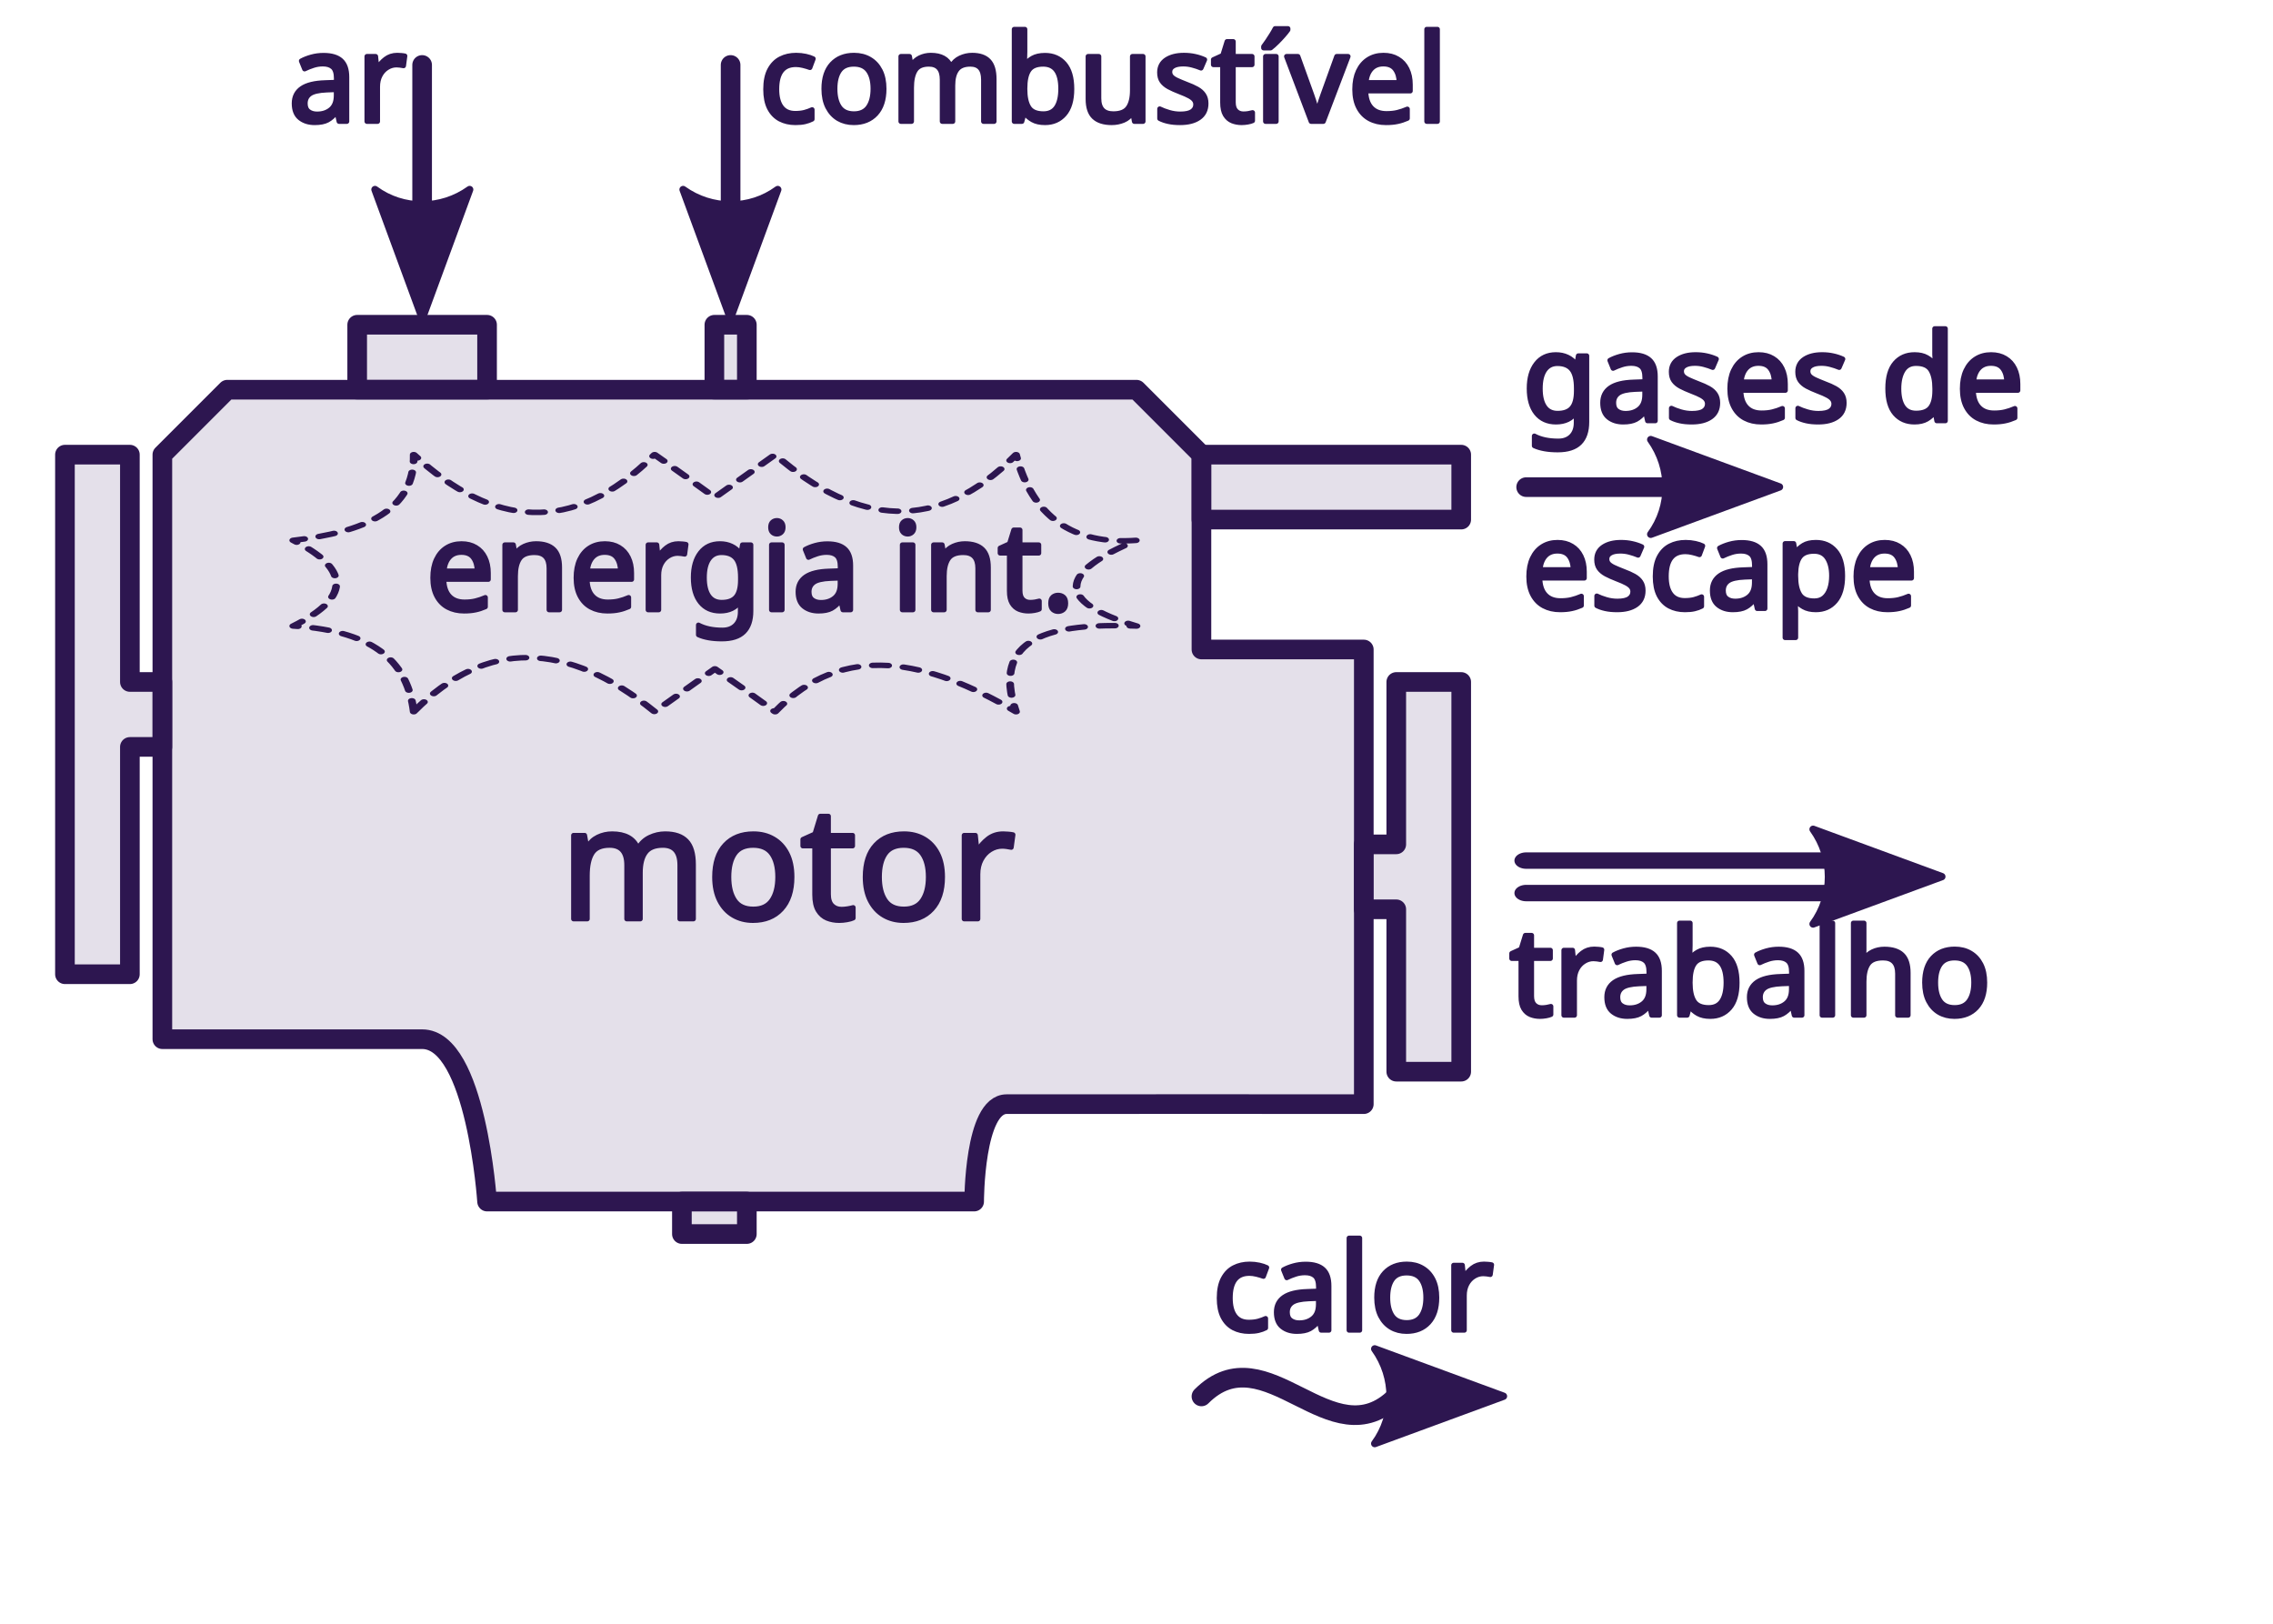
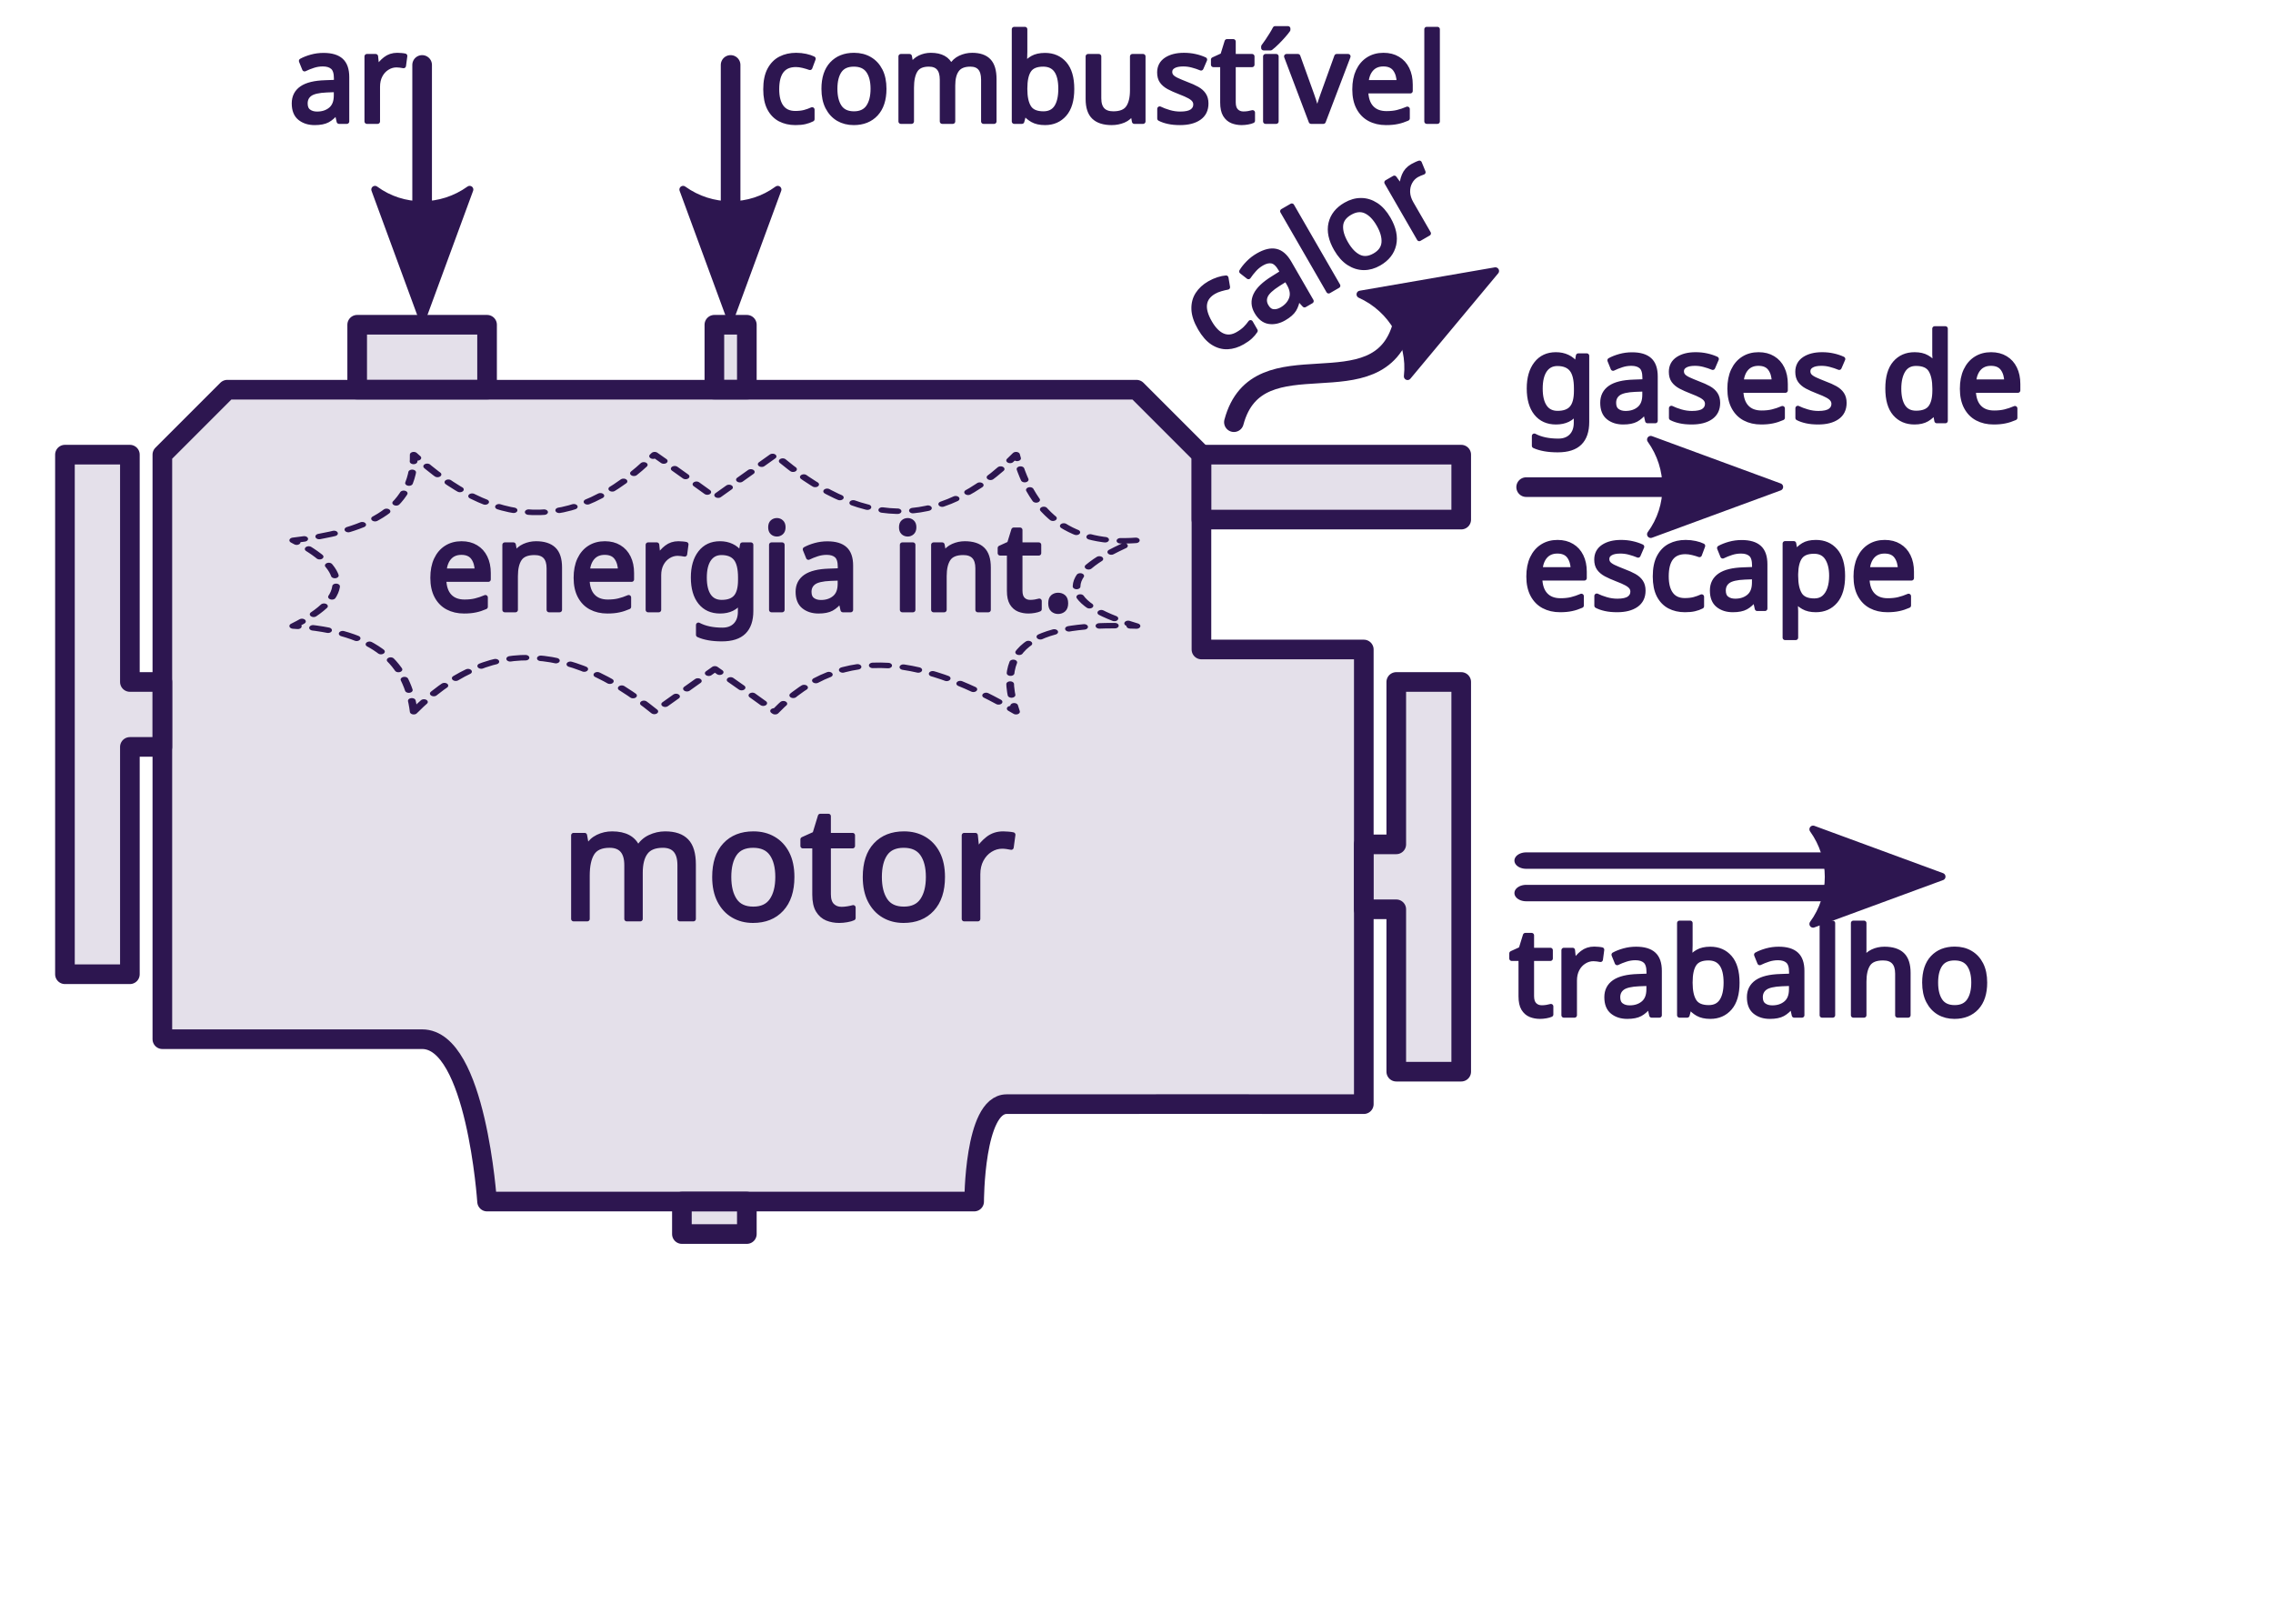
<svg xmlns="http://www.w3.org/2000/svg" width="700" height="500" viewBox="0 0 700 500" version="1.1" id="svg1097">
  <defs id="defs1091">
    <marker style="overflow:visible;" id="marker5978" refX="0.0" refY="0.0" orient="auto">
      <path transform="scale(0.6) rotate(180) translate(0,0)" d="M 8.719,4.034 L -2.207,0.016 L 8.719,-4.002 C 6.973,-1.63 6.983,1.616 8.719,4.034 z " style="fill-rule:evenodd;stroke-width:0.625;stroke-linejoin:round;stroke:#2d1650;stroke-opacity:1;fill:#2d1650;fill-opacity:1" id="path5976" />
    </marker>
    <marker style="overflow:visible;" id="marker5658" refX="0.0" refY="0.0" orient="auto">
      <path transform="scale(0.6) rotate(180) translate(0,0)" d="M 8.719,4.034 L -2.207,0.016 L 8.719,-4.002 C 6.973,-1.63 6.983,1.616 8.719,4.034 z " style="fill-rule:evenodd;stroke-width:0.625;stroke-linejoin:round;stroke:#2d1650;stroke-opacity:1;fill:#2d1650;fill-opacity:1" id="path5656" />
    </marker>
    <marker style="overflow:visible;" id="marker5547" refX="0.0" refY="0.0" orient="auto">
      <path transform="scale(0.6) rotate(180) translate(0,0)" d="M 8.719,4.034 L -2.207,0.016 L 8.719,-4.002 C 6.973,-1.63 6.983,1.616 8.719,4.034 z " style="fill-rule:evenodd;stroke-width:0.625;stroke-linejoin:round;stroke:#2d1650;stroke-opacity:1;fill:#2d1650;fill-opacity:1" id="path5545" />
    </marker>
    <marker style="overflow:visible;" id="marker5351" refX="0.0" refY="0.0" orient="auto">
      <path transform="scale(0.6) rotate(180) translate(0,0)" d="M 8.719,4.034 L -2.207,0.016 L 8.719,-4.002 C 6.973,-1.63 6.983,1.616 8.719,4.034 z " style="fill-rule:evenodd;stroke-width:0.625;stroke-linejoin:round;stroke:#2d1650;stroke-opacity:1;fill:#2d1650;fill-opacity:1" id="path5349" />
    </marker>
    <marker style="overflow:visible;" id="marker5159" refX="0.0" refY="0.0" orient="auto">
      <path transform="scale(0.6) rotate(180) translate(0,0)" d="M 8.719,4.034 L -2.207,0.016 L 8.719,-4.002 C 6.973,-1.63 6.983,1.616 8.719,4.034 z " style="fill-rule:evenodd;stroke-width:0.625;stroke-linejoin:round;stroke:#2d1650;stroke-opacity:1;fill:#2d1650;fill-opacity:1" id="path5157" />
    </marker>
    <marker style="overflow:visible;" id="marker4588" refX="0.0" refY="0.0" orient="auto">
      <path transform="scale(0.6) rotate(180) translate(0,0)" d="M 8.719,4.034 L -2.207,0.016 L 8.719,-4.002 C 6.973,-1.63 6.983,1.616 8.719,4.034 z " style="fill-rule:evenodd;stroke-width:0.625;stroke-linejoin:round;stroke:#2d1650;stroke-opacity:1;fill:#2d1650;fill-opacity:1" id="path4586" />
    </marker>
    <marker style="overflow:visible;" id="marker4470" refX="0.0" refY="0.0" orient="auto">
      <path transform="scale(0.6) rotate(180) translate(0,0)" d="M 8.719,4.034 L -2.207,0.016 L 8.719,-4.002 C 6.973,-1.63 6.983,1.616 8.719,4.034 z " style="fill-rule:evenodd;stroke-width:0.625;stroke-linejoin:round;stroke:#2d1650;stroke-opacity:1;fill:#2d1650;fill-opacity:1" id="path4468" />
    </marker>
    <marker style="overflow:visible;" id="Arrow1Send" refX="0.0" refY="0.0" orient="auto">
      <path transform="scale(0.2) rotate(180) translate(6,0)" style="fill-rule:evenodd;stroke:#502d16;stroke-width:1pt;stroke-opacity:1;fill:#502d16;fill-opacity:1" d="M 0.0,0.0 L 5.0,-5.0 L -12.5,0.0 L 5.0,5.0 L 0.0,0.0 z " id="path4111" />
    </marker>
    <marker style="overflow:visible;" id="Arrow2Mend" refX="0.0" refY="0.0" orient="auto">
      <path transform="scale(0.6) rotate(180) translate(0,0)" d="M 8.719,4.034 L -2.207,0.016 L 8.719,-4.002 C 6.973,-1.63 6.983,1.616 8.719,4.034 z " style="fill-rule:evenodd;stroke-width:0.625;stroke-linejoin:round;stroke:#502d16;stroke-opacity:1;fill:#502d16;fill-opacity:1" id="path4123" />
    </marker>
    <marker style="overflow:visible;" id="Arrow2Lend" refX="0.0" refY="0.0" orient="auto">
      <path transform="scale(1.1) rotate(180) translate(1,0)" d="M 8.719,4.034 L -2.207,0.016 L 8.719,-4.002 C 6.973,-1.63 6.983,1.616 8.719,4.034 z " style="fill-rule:evenodd;stroke-width:0.625;stroke-linejoin:round;stroke:#502d16;stroke-opacity:1;fill:#d6d6c2;fill-opacity:0.5" id="path4117" />
    </marker>
    <marker style="overflow:visible;" id="Arrow1Mend" refX="0.0" refY="0.0" orient="auto">
      <path transform="scale(0.4) rotate(180) translate(10,0)" style="fill-rule:evenodd;stroke:#502d16;stroke-width:1pt;stroke-opacity:1;fill:#d6d6c2;fill-opacity:0.5" d="M 0.0,0.0 L 5.0,-5.0 L -12.5,0.0 L 5.0,5.0 L 0.0,0.0 z " id="path4105" />
    </marker>
    <clipPath clipPathUnits="userSpaceOnUse" id="clipPath176">
      <path d="M 154.072,85.409 H 403.834 V 236.73 H 154.072 Z" id="path174" />
    </clipPath>
  </defs>
  <g id="layer1" transform="translate(0,-238.25)" style="display:none">
    <rect style="opacity:1;fill:none;fill-opacity:1;stroke:#00ffff;stroke-width:1.512;stroke-linecap:round;stroke-linejoin:round;stroke-miterlimit:4;stroke-dasharray:none;stroke-opacity:1" id="rect4660" width="10" height="40" x="100" y="220" transform="translate(170,58.24998)" />
    <rect style="opacity:1;fill:none;fill-opacity:1;stroke:#00ffff;stroke-width:1.512;stroke-linecap:round;stroke-linejoin:round;stroke-miterlimit:4;stroke-dasharray:none;stroke-opacity:1" id="rect4662" width="10" height="40" x="100" y="220" transform="translate(275,58.24998)" />
  </g>
  <g id="layer2">
    <g id="g4574" transform="translate(-150,-20)" />
    <text xml:space="preserve" style="font-size:37.333px;font-family:'SBL BibLit';-inkscape-font-specification:'SBL BibLit';display:inline;fill:#2d1650;fill-opacity:1;stroke:#2d1650;stroke-width:1.512;stroke-linecap:round;stroke-linejoin:round;stroke-miterlimit:4;stroke-dasharray:none;stroke-opacity:1" x="70" y="60" id="text4528" transform="translate(18.88284,-22.60939)">
      <tspan id="tspan4526" x="70" y="60" style="font-size:37.333px;fill:#2d1650;fill-opacity:1;stroke:#2d1650;stroke-opacity:1">ar</tspan>
    </text>
    <path style="font-variation-settings:normal;display:inline;vector-effect:none;fill:none;fill-opacity:1;stroke:#2d1650;stroke-width:6.047;stroke-linecap:round;stroke-linejoin:round;stroke-miterlimit:4;stroke-dasharray:none;stroke-dashoffset:0;stroke-opacity:1;marker-end:url(#marker4470);stop-color:#000000" d="m 280,40 v 70" id="path4094" transform="translate(-150,-20)" />
    <text xml:space="preserve" style="font-size:37.333px;font-family:'SBL BibLit';-inkscape-font-specification:'SBL BibLit';display:inline;fill:#2d1650;fill-opacity:1;stroke:#2d1650;stroke-width:1.512;stroke-linecap:round;stroke-linejoin:round;stroke-miterlimit:4;stroke-dasharray:none;stroke-opacity:1" x="70" y="60" id="text4658" transform="translate(163.7604,-22.60939)">
      <tspan id="tspan4656" x="70" y="60" style="font-size:37.333px;fill:#2d1650;fill-opacity:1;stroke:#2d1650;stroke-opacity:1">combustível</tspan>
    </text>
    <path style="font-variation-settings:normal;display:inline;vector-effect:none;fill:none;fill-opacity:1;stroke:#2d1650;stroke-width:6.047;stroke-linecap:round;stroke-linejoin:round;stroke-miterlimit:4;stroke-dasharray:none;stroke-dashoffset:0;stroke-opacity:1;marker-end:url(#marker4588);stop-color:#000000" d="m 280,40 v 70" id="path4584" transform="matrix(-1,0,0,1,505,-20)" />
    <g id="g4916" transform="translate(-150,-20)">
      <g id="g4901">
        <path style="font-variation-settings:normal;vector-effect:none;fill:#cac2d6;fill-opacity:0.5;stroke:#2d1650;stroke-width:6.047;stroke-linecap:round;stroke-linejoin:round;stroke-miterlimit:4;stroke-dasharray:none;stroke-dashoffset:0;stroke-opacity:1;stop-color:#000000" d="m 260,140 v -20 h 40 v 20 z" id="path4090" />
        <path style="font-variation-settings:normal;vector-effect:none;fill:#cac2d6;fill-opacity:0.5;stroke:#2d1650;stroke-width:6.047;stroke-linecap:round;stroke-linejoin:round;stroke-miterlimit:4;stroke-dasharray:none;stroke-dashoffset:0;stroke-opacity:1;stop-color:#000000" d="m 370,140 v -20 h 10 v 20 z" id="path4092" />
        <path style="font-variation-settings:normal;vector-effect:none;fill:#cac2d6;fill-opacity:0.5;stroke:#2d1650;stroke-width:6.047;stroke-linecap:round;stroke-linejoin:round;stroke-miterlimit:4;stroke-dasharray:none;stroke-dashoffset:0;stroke-opacity:1;stop-color:#000000" d="m 200,160 v 180 h 80 c 16.667,0 20,50 20,50 h 150 c 0,0 4e-5,-29.972 10,-30 19.152,-0.054 110,0 110,0 V 220 H 520 V 160 L 500,140 H 220 Z" id="path4074" />
        <path style="font-variation-settings:normal;vector-effect:none;fill:#cac2d6;fill-opacity:0.5;stroke:#2d1650;stroke-width:6.047;stroke-linecap:round;stroke-linejoin:round;stroke-miterlimit:4;stroke-dasharray:none;stroke-dashoffset:0;stroke-opacity:1;stop-color:#000000" d="m 200,230 h -10 v -70 h -20 v 160 h 20 v -70 h 10 v -20" id="path4082" />
        <path style="font-variation-settings:normal;vector-effect:none;fill:#cac2d6;fill-opacity:0.5;stroke:#2d1650;stroke-width:6.047;stroke-linecap:round;stroke-linejoin:round;stroke-miterlimit:4;stroke-dasharray:none;stroke-dashoffset:0;stroke-opacity:1;stop-color:#000000" d="m 340,390 v 10 h 20 v -10 z" id="path4084" transform="translate(20)" />
        <path style="font-variation-settings:normal;vector-effect:none;fill:#cac2d6;fill-opacity:0.5;stroke:#2d1650;stroke-width:6.047;stroke-linecap:round;stroke-linejoin:round;stroke-miterlimit:4;stroke-dasharray:none;stroke-dashoffset:0;stroke-opacity:1;stop-color:#000000" d="m 520,290 h 10 v -50 h 20 v 120 h -20 v -50 h -10 z" id="path4088" transform="translate(50,-10)" />
        <path style="font-variation-settings:normal;vector-effect:none;fill:#cac2d6;fill-opacity:0.5;stroke:#2d1650;stroke-width:6.047;stroke-linecap:round;stroke-linejoin:round;stroke-miterlimit:4;stroke-dasharray:none;stroke-dashoffset:0;stroke-opacity:1;stop-color:#000000" d="m 530,240 h 20 v 80 h -20 z" id="path5529" transform="rotate(-90,495,215)" />
      </g>
      <text xml:space="preserve" style="font-size:48px;font-family:'SBL BibLit';-inkscape-font-specification:'SBL BibLit';fill:#2d1650;fill-opacity:1;stroke:#2d1650;stroke-width:1.512;stroke-linecap:round;stroke-linejoin:round;stroke-miterlimit:4;stroke-dasharray:none;stroke-opacity:1" x="300" y="260" id="text4564" transform="translate(22.5625,42.96094)">
        <tspan id="tspan4562" x="300" y="260">motor</tspan>
      </text>
      <g id="g4893">
        <path style="font-variation-settings:normal;opacity:1;vector-effect:none;fill:none;fill-opacity:0.5;stroke:#2d1650;stroke-width:1.279;stroke-linecap:round;stroke-linejoin:round;stroke-miterlimit:4;stroke-dasharray:2.557, 2.557;stroke-dashoffset:0;stroke-opacity:1;stop-color:#000000;stop-opacity:1" d="m 280,220 c -0.98,-10.845 -5.85,-18.832 -20,-20 10.257,-7.147 8.792,-13.745 0,-20 11.707,-1.903 20.213,-6.831 20,-20 12.973,16.723 26.253,19.201 40,0 5.216,5.108 6.377,6.363 10,10 l 10,-10 c 13.639,16.715 27.005,18.502 40,0 2.721,14.541 9.449,21.084 20,20 -12.917,7.552 -13.61,14.266 0,20 -14.227,-0.758 -24.284,2.58 -20,20 -14.692,-12.08 -28.538,-16.643 -40,0 -5.693,-5.75 -5.724,-5.815 -10,-10 l -10,10 c -14.574,-16.551 -27.948,-17.1 -40,0 z" id="path4839" transform="matrix(1.854927,0,0,1.319247,-241.9708,-51.07954)" />
        <text xml:space="preserve" style="font-size:37.333px;font-family:'SBL BibLit';-inkscape-font-specification:'SBL BibLit';display:inline;opacity:1;fill:#2d1650;fill-opacity:1;stroke:#2d1650;stroke-width:1.512;stroke-linecap:round;stroke-linejoin:round;stroke-miterlimit:4;stroke-dasharray:none;stroke-opacity:1" x="70" y="60" id="text4843" transform="translate(211.2333,147.7896)">
          <tspan id="tspan4841" x="70" y="60" style="font-size:37.333px;fill:#2d1650;fill-opacity:1;stroke:#2d1650;stroke-opacity:1">energia int.</tspan>
        </text>
      </g>
    </g>
    <g id="g5930">
      <text xml:space="preserve" style="font-size:37.333px;font-family:'SBL BibLit';-inkscape-font-specification:'SBL BibLit';display:inline;fill:#2d1650;fill-opacity:1;stroke:#2d1650;stroke-width:1.512;stroke-linecap:round;stroke-linejoin:round;stroke-miterlimit:4;stroke-dasharray:none;stroke-opacity:1" x="70" y="60" id="text5062" transform="translate(394.9629,252.6172)">
        <tspan id="tspan5060" x="70" y="60" style="font-size:37.333px;fill:#2d1650;fill-opacity:1;stroke:#2d1650;stroke-opacity:1">trabalho</tspan>
      </text>
      <g id="g5505" transform="translate(-20,-10)">
        <path style="font-variation-settings:normal;display:inline;vector-effect:none;fill:none;fill-opacity:1;stroke:#2d1650;stroke-width:6.047;stroke-linecap:round;stroke-linejoin:round;stroke-miterlimit:4;stroke-dasharray:none;stroke-dashoffset:0;stroke-opacity:1;marker-end:url(#marker5159);stop-color:#000000" d="m 280,90 v 20" id="path5155" transform="rotate(-90,530,30)" />
        <g id="g5451" transform="matrix(1.428572,0,0,1,-281.4287,-25)" style="stroke-width:0.837">
          <path style="font-variation-settings:normal;display:inline;vector-effect:none;fill:none;fill-opacity:1;stroke:#2d1650;stroke-width:5.059;stroke-linecap:round;stroke-linejoin:round;stroke-miterlimit:4;stroke-dasharray:none;stroke-dashoffset:0;stroke-opacity:1;stop-color:#000000" d="m 280,40 v 70" id="path5347" transform="rotate(-90,540,40)" />
          <path style="font-variation-settings:normal;display:inline;vector-effect:none;fill:none;fill-opacity:1;stroke:#2d1650;stroke-width:5.059;stroke-linecap:round;stroke-linejoin:round;stroke-miterlimit:4;stroke-dasharray:none;stroke-dashoffset:0;stroke-opacity:1;stop-color:#000000" d="m 280,40 v 70" id="path5447" transform="rotate(-90,545,45)" />
        </g>
      </g>
    </g>
-     <g id="g5843" transform="translate(-90,280)">
+     <g id="g5843" transform="rotate(-30,382.6795,289.282)">
      <text xml:space="preserve" style="font-size:37.333px;font-family:'SBL BibLit';-inkscape-font-specification:'SBL BibLit';display:inline;fill:#2d1650;fill-opacity:1;stroke:#2d1650;stroke-width:1.512;stroke-linecap:round;stroke-linejoin:round;stroke-miterlimit:4;stroke-dasharray:none;stroke-opacity:1" x="70" y="60" id="text5539" transform="translate(393.4258,69.61719)">
        <tspan id="tspan5537" x="70" y="60" style="font-size:37.333px;fill:#2d1650;fill-opacity:1;stroke:#2d1650;stroke-opacity:1">calor</tspan>
      </text>
      <g id="g5818">
        <path style="font-variation-settings:normal;display:inline;vector-effect:none;fill:none;fill-opacity:1;stroke:#2d1650;stroke-width:6.047;stroke-linecap:round;stroke-linejoin:round;stroke-miterlimit:4;stroke-dasharray:none;stroke-dashoffset:0;stroke-opacity:1;marker-end:url(#marker5547);stop-color:#000000" d="m 280,90 v 20" id="path5541" transform="rotate(-90,432.5,-2.5)" />
        <path style="font-variation-settings:normal;display:inline;vector-effect:none;fill:none;fill-opacity:1;stroke:#2d1650;stroke-width:6.047;stroke-linecap:round;stroke-linejoin:round;stroke-miterlimit:4;stroke-dasharray:none;stroke-dashoffset:0;stroke-opacity:1;stop-color:#000000" d="m 280,40 c 20,20 -20,40 0,60" id="path5654" transform="rotate(-90,425,5)" />
      </g>
    </g>
    <text xml:space="preserve" style="font-size:37.333px;font-family:'SBL BibLit';-inkscape-font-specification:'SBL BibLit';fill:#2d1650;fill-opacity:1;stroke:#2d1650;stroke-width:2;stroke-linecap:round;stroke-linejoin:round;stroke-miterlimit:4;stroke-dasharray:4, 4;stroke-dashoffset:0;stroke-opacity:1" x="590" y="130" id="text6088">
      <tspan id="tspan6086" x="590" y="130" />
    </text>
    <g id="g6196">
      <text xml:space="preserve" style="font-size:37.333px;font-family:'SBL BibLit';-inkscape-font-specification:'SBL BibLit';display:inline;fill:#2d1650;fill-opacity:1;stroke:#2d1650;stroke-width:1.512;stroke-linecap:round;stroke-linejoin:round;stroke-miterlimit:4;stroke-dasharray:none;stroke-opacity:1" x="70" y="60" id="text5970" transform="translate(398.7606,127.3906)">
        <tspan id="tspan5968" x="70" y="60" style="font-size:37.333px;fill:#2d1650;fill-opacity:1;stroke:#2d1650;stroke-opacity:1">escape</tspan>
      </text>
      <path style="font-variation-settings:normal;display:inline;vector-effect:none;fill:none;fill-opacity:1;stroke:#2d1650;stroke-width:6.047;stroke-linecap:round;stroke-linejoin:round;stroke-miterlimit:4;stroke-dasharray:none;stroke-dashoffset:0;stroke-opacity:1;marker-end:url(#marker5978);stop-color:#000000" d="m 280,40 v 70" id="path5972" transform="rotate(-90,430,0)" />
      <text xml:space="preserve" style="font-size:37.333px;font-family:'SBL BibLit';-inkscape-font-specification:'SBL BibLit';display:inline;fill:#2d1650;fill-opacity:1;stroke:#2d1650;stroke-width:1.512;stroke-linecap:round;stroke-linejoin:round;stroke-miterlimit:4;stroke-dasharray:none;stroke-opacity:1" x="70" y="60" id="text6175" transform="translate(398.888,69.58116)">
        <tspan id="tspan6173" x="70" y="60" style="font-size:37.333px;fill:#2d1650;fill-opacity:1;stroke:#2d1650;stroke-opacity:1">gases de</tspan>
      </text>
    </g>
  </g>
</svg>
